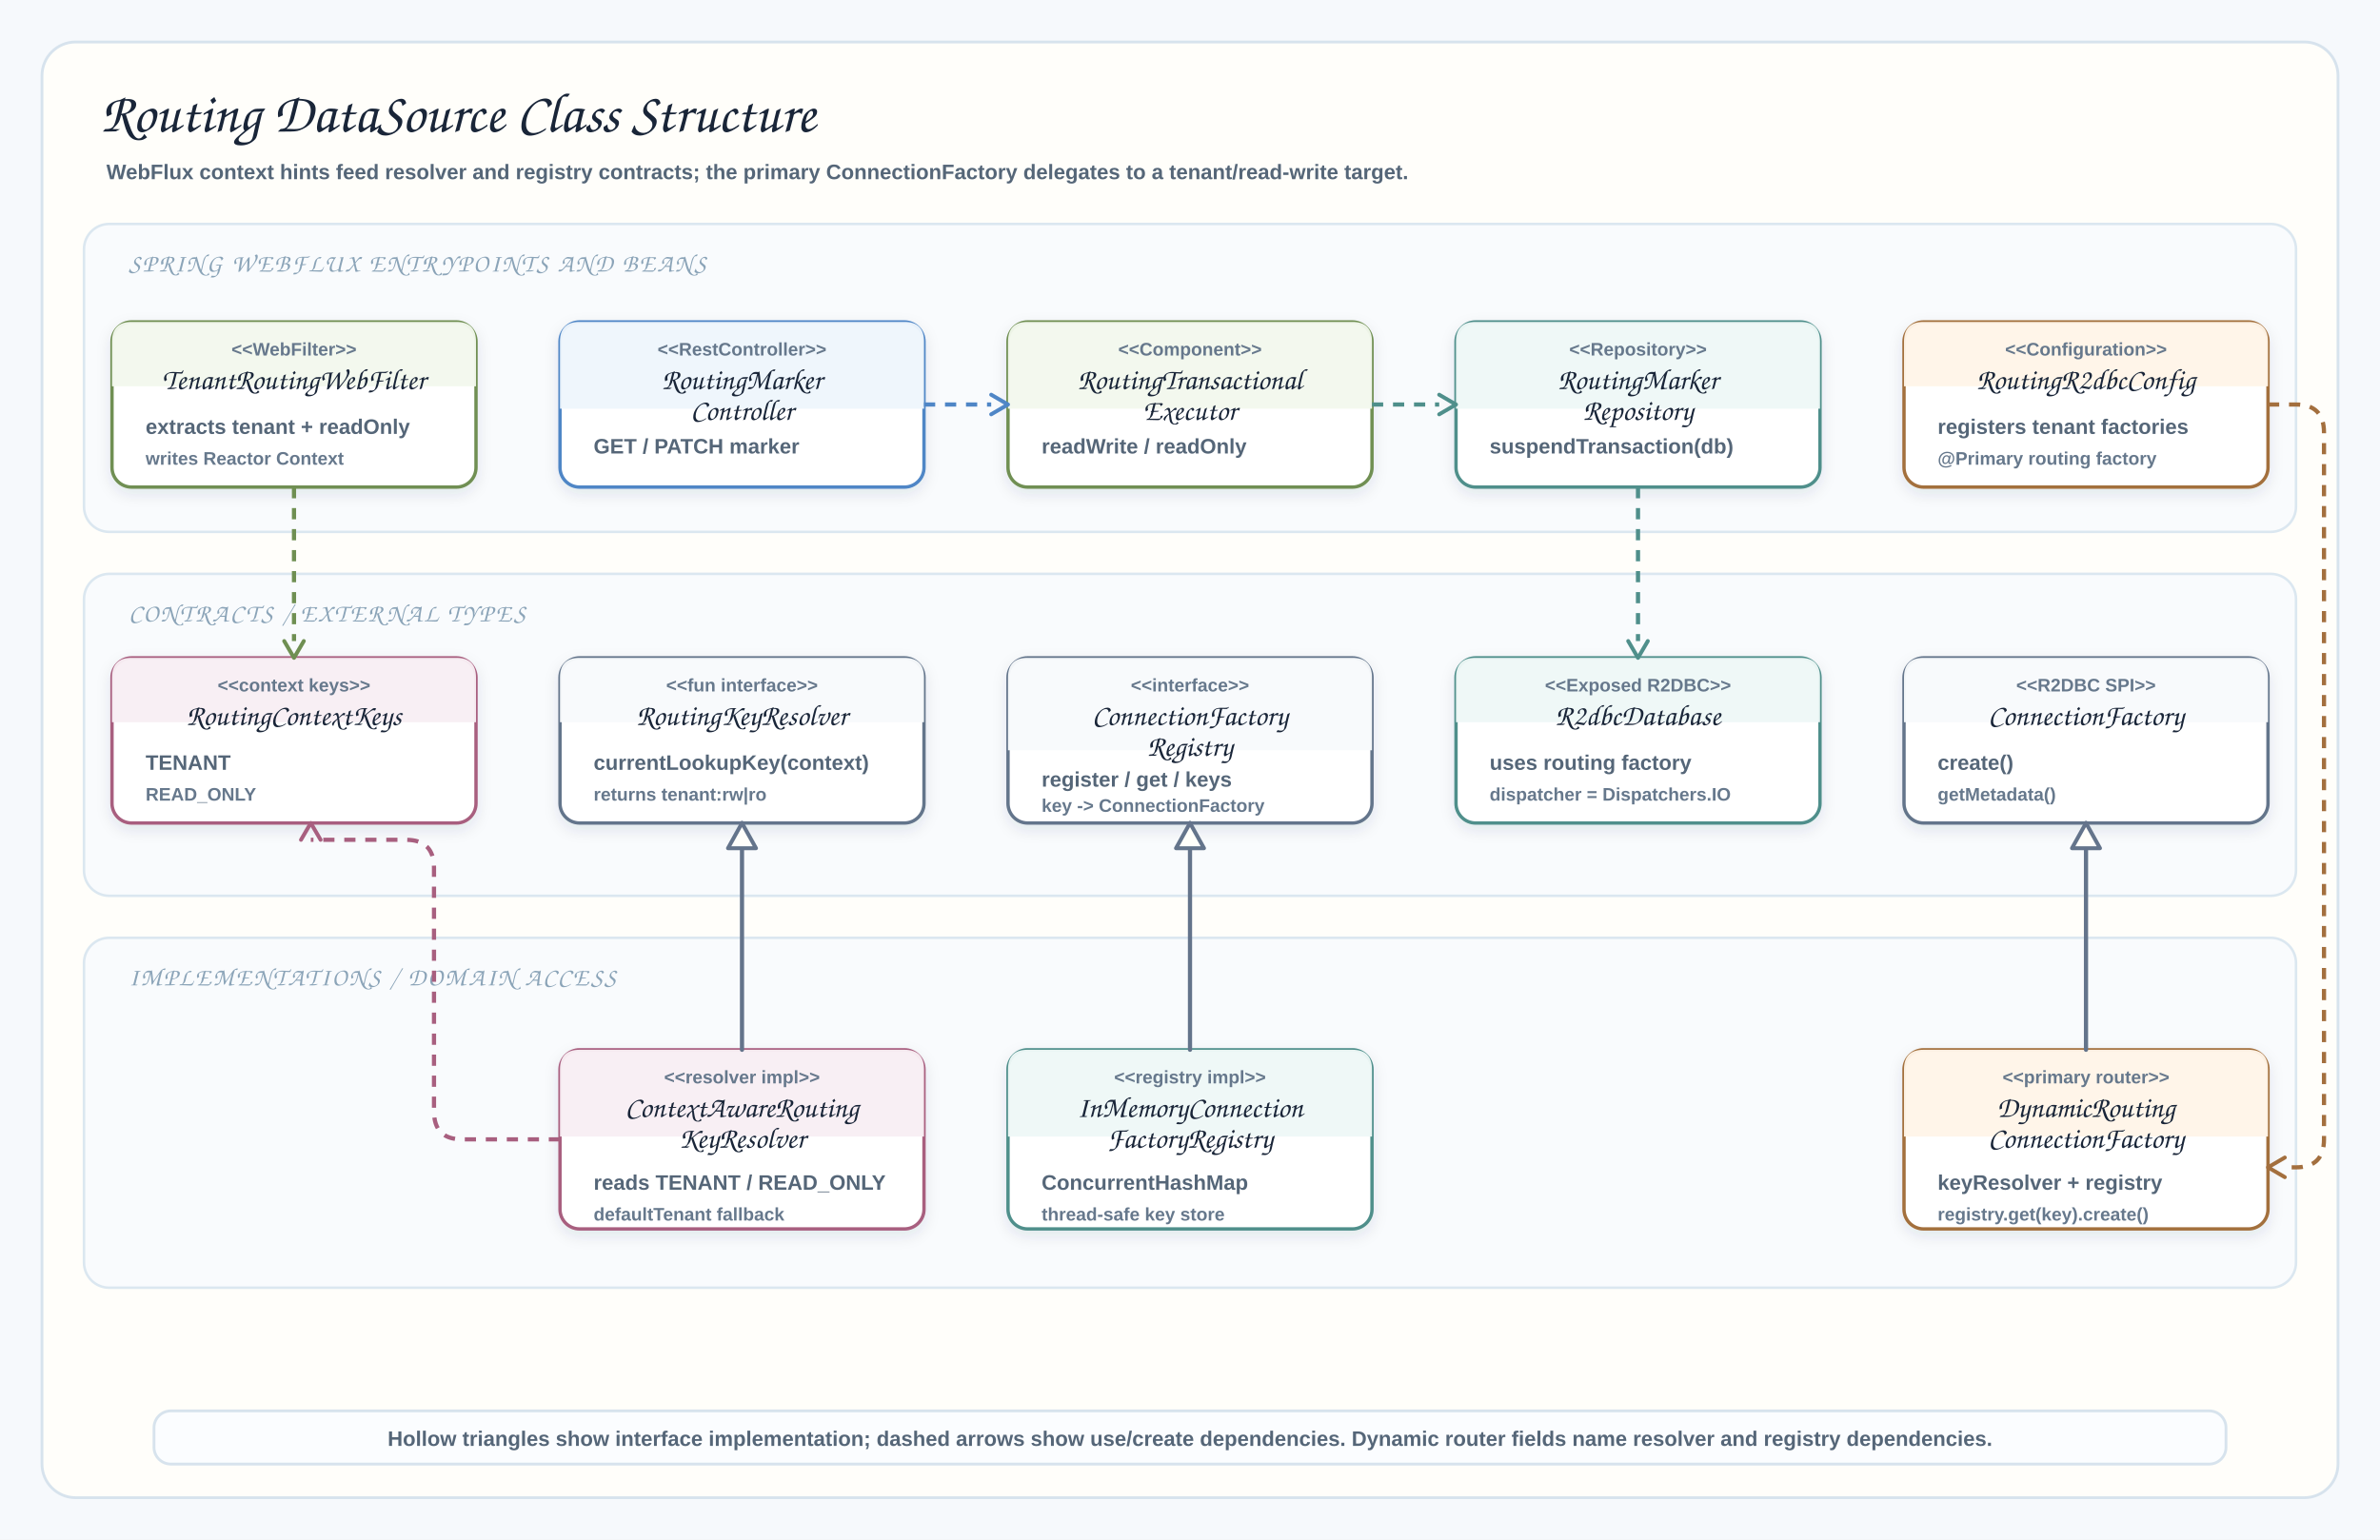
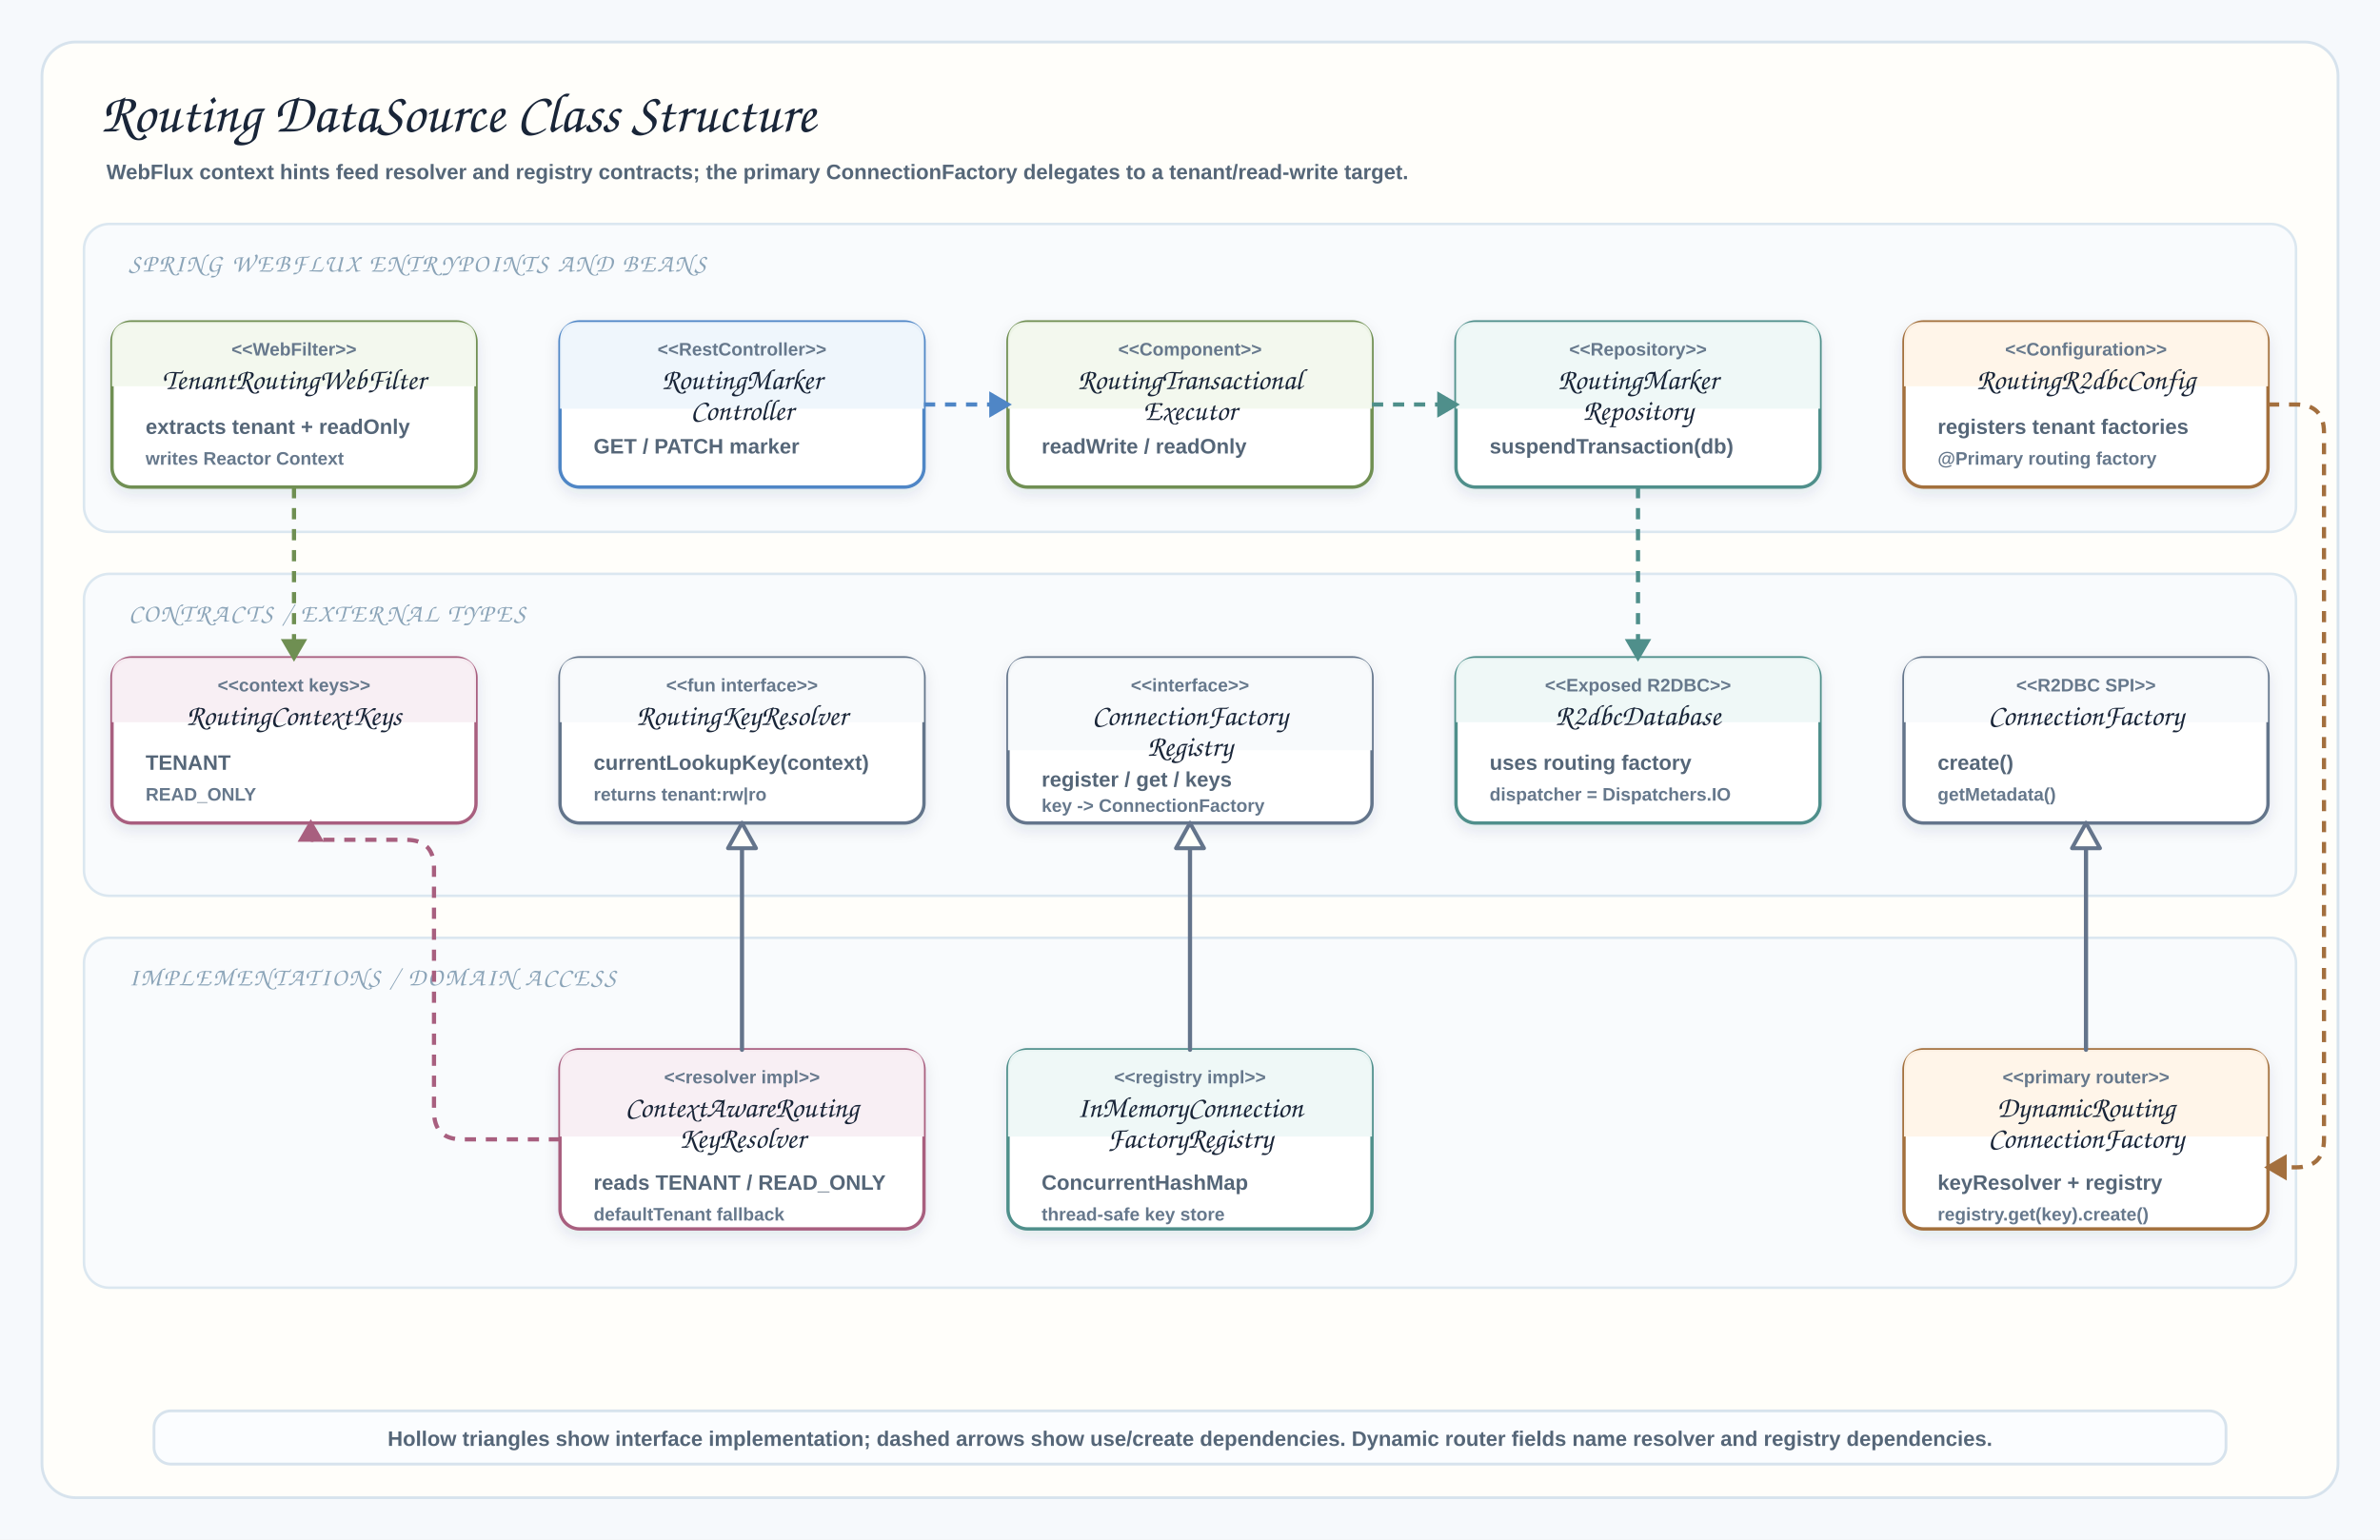
<svg xmlns="http://www.w3.org/2000/svg" width="1700" height="1100" viewBox="0 0 1700 1100" role="img" aria-label="Routing datasource class diagram">
  <defs>
    <filter id="softShadow" x="-8%" y="-10%" width="116%" height="124%">
      <feDropShadow dx="0" dy="4" stdDeviation="5" flood-color="#25384d" flood-opacity="0.10" />
    </filter>
    <style>
      .canvas{fill:#f6f9fc}
      .frame{fill:#fffefa;stroke:#d7e3ed;stroke-width:2}
      .lane{fill:#f9fbfd;stroke:#dbe7f0;stroke-width:1.8}
      .title{font-family:"Architects Daughter","Comic Sans MS","Comic Sans",cursive;font-size:40px;fill:#192538;font-weight:400}
      .subtitle,.detail,.foot{font-family:"Comic Sans MS","Comic Sans","Comic Neue",Arial,sans-serif;font-size:15px;font-weight:700;fill:#556678}
      .small{font-family:"Comic Sans MS","Comic Sans","Comic Neue",Arial,sans-serif;font-size:13px;font-weight:700;fill:#66788c}
      .laneTitle{font-family:"Architects Daughter","Comic Sans MS","Comic Sans",cursive;font-size:18px;letter-spacing:0.08em;fill:#8ba4b8;font-weight:400}
      .cardTitle{font-family:"Architects Daughter","Comic Sans MS","Comic Sans",cursive;font-size:21px;fill:#192538;font-weight:400}
      .stereo{font-family:"Comic Sans MS","Comic Sans","Comic Neue",Arial,sans-serif;font-size:13px;font-weight:700;fill:#66788c}
      .card{filter:url(#softShadow);stroke-width:2.4}
      .header{opacity:.96}
      .connector{fill:none;stroke-width:3;stroke-linecap:round;stroke-linejoin:round}
      .use{stroke-dasharray:8 7;stroke-linecap:butt}
      .head{fill:none;stroke-width:2.8;stroke-linecap:round;stroke-linejoin:round;stroke-dasharray:none}
      .hollow{fill:#fffefa;stroke-width:2.8;stroke-linejoin:round;stroke-dasharray:none}
      .blue{stroke:#4f86c6}
      .green{stroke:#6f8f52}
      .amber{stroke:#a36f3e}
      .teal{stroke:#4f8f8b}
      .rose{stroke:#a85f7f}
      .slate{stroke:#64748b}
    </style>
  </defs>
  <rect class="canvas" width="1700" height="1100" />
  <rect class="frame" x="30" y="30" width="1640" height="1040" rx="24" />
  <text class="title" x="72" y="94">Routing DataSource Class Structure</text>
  <text class="subtitle" x="76" y="128">WebFlux context hints feed resolver and registry contracts; the primary ConnectionFactory delegates to a tenant/read-write target.</text>
  <rect class="lane" x="60" y="160" width="1580" height="220" rx="18" />
  <text class="laneTitle" x="92" y="194">SPRING WEBFLUX ENTRYPOINTS AND BEANS</text>
  <rect class="lane" x="60" y="410" width="1580" height="230" rx="18" />
  <text class="laneTitle" x="92" y="444">CONTRACTS / EXTERNAL TYPES</text>
  <rect class="lane" x="60" y="670" width="1580" height="250" rx="18" />
  <text class="laneTitle" x="92" y="704">IMPLEMENTATIONS / DOMAIN ACCESS</text>
  <g data-card="TenantRoutingWebFilter" data-x="80" data-y="230" data-width="260" data-height="118">
    <rect class="card" x="80" y="230" width="260" height="118" rx="14" fill="#ffffff" stroke="#6f8f52" />
    <path class="header" d="M80,276 L80,244 Q80,230 94,230 L326,230 Q340,230 340,244 L340,276 Z" fill="#f2f8ed" />
    <text class="stereo" x="210" y="254" text-anchor="middle">&lt;&lt;WebFilter&gt;&gt;</text>
    <text class="cardTitle" x="210" y="278" text-anchor="middle">TenantRoutingWebFilter</text>
    <text class="detail" x="104" y="310">extracts tenant + readOnly</text>
    <text class="small" x="104" y="332">writes Reactor Context</text>
  </g>
  <g data-card="RoutingMarkerController" data-x="400" data-y="230" data-width="260" data-height="118">
    <rect class="card" x="400" y="230" width="260" height="118" rx="14" fill="#ffffff" stroke="#4f86c6" />
    <path class="header" d="M400,292 L400,244 Q400,230 414,230 L646,230 Q660,230 660,244 L660,292 Z" fill="#eef6fc" />
    <text class="stereo" x="530" y="254" text-anchor="middle">&lt;&lt;RestController&gt;&gt;</text>
    <text class="cardTitle" x="530" y="278" text-anchor="middle">RoutingMarker</text>
    <text class="cardTitle" x="530" y="300" text-anchor="middle">Controller</text>
    <text class="detail" x="424" y="324">GET / PATCH marker</text>
  </g>
  <g data-card="RoutingTransactionalExecutor" data-x="720" data-y="230" data-width="260" data-height="118">
    <rect class="card" x="720" y="230" width="260" height="118" rx="14" fill="#ffffff" stroke="#6f8f52" />
    <path class="header" d="M720,292 L720,244 Q720,230 734,230 L966,230 Q980,230 980,244 L980,292 Z" fill="#f2f8ed" />
    <text class="stereo" x="850" y="254" text-anchor="middle">&lt;&lt;Component&gt;&gt;</text>
    <text class="cardTitle" x="850" y="278" text-anchor="middle">RoutingTransactional</text>
    <text class="cardTitle" x="850" y="300" text-anchor="middle">Executor</text>
    <text class="detail" x="744" y="324">readWrite / readOnly</text>
  </g>
  <g data-card="RoutingMarkerRepository" data-x="1040" data-y="230" data-width="260" data-height="118">
    <rect class="card" x="1040" y="230" width="260" height="118" rx="14" fill="#ffffff" stroke="#4f8f8b" />
    <path class="header" d="M1040,292 L1040,244 Q1040,230 1054,230 L1286,230 Q1300,230 1300,244 L1300,292 Z" fill="#eef8f7" />
    <text class="stereo" x="1170" y="254" text-anchor="middle">&lt;&lt;Repository&gt;&gt;</text>
    <text class="cardTitle" x="1170" y="278" text-anchor="middle">RoutingMarker</text>
    <text class="cardTitle" x="1170" y="300" text-anchor="middle">Repository</text>
    <text class="detail" x="1064" y="324">suspendTransaction(db)</text>
  </g>
  <g data-card="RoutingR2dbcConfig" data-x="1360" data-y="230" data-width="260" data-height="118">
    <rect class="card" x="1360" y="230" width="260" height="118" rx="14" fill="#ffffff" stroke="#a36f3e" />
    <path class="header" d="M1360,276 L1360,244 Q1360,230 1374,230 L1606,230 Q1620,230 1620,244 L1620,276 Z" fill="#fff5e8" />
    <text class="stereo" x="1490" y="254" text-anchor="middle">&lt;&lt;Configuration&gt;&gt;</text>
    <text class="cardTitle" x="1490" y="278" text-anchor="middle">RoutingR2dbcConfig</text>
    <text class="detail" x="1384" y="310">registers tenant factories</text>
    <text class="small" x="1384" y="332">@Primary routing factory</text>
  </g>
  <g data-card="RoutingContextKeys" data-x="80" data-y="470" data-width="260" data-height="118">
    <rect class="card" x="80" y="470" width="260" height="118" rx="14" fill="#ffffff" stroke="#a85f7f" />
    <path class="header" d="M80,516 L80,484 Q80,470 94,470 L326,470 Q340,470 340,484 L340,516 Z" fill="#f8eef4" />
    <text class="stereo" x="210" y="494" text-anchor="middle">&lt;&lt;context keys&gt;&gt;</text>
    <text class="cardTitle" x="210" y="518" text-anchor="middle">RoutingContextKeys</text>
    <text class="detail" x="104" y="550">TENANT</text>
    <text class="small" x="104" y="572">READ_ONLY</text>
  </g>
  <g data-card="RoutingKeyResolver" data-x="400" data-y="470" data-width="260" data-height="118">
    <rect class="card" x="400" y="470" width="260" height="118" rx="14" fill="#ffffff" stroke="#64748b" />
    <path class="header" d="M400,516 L400,484 Q400,470 414,470 L646,470 Q660,470 660,484 L660,516 Z" fill="#f8fafc" />
    <text class="stereo" x="530" y="494" text-anchor="middle">&lt;&lt;fun interface&gt;&gt;</text>
    <text class="cardTitle" x="530" y="518" text-anchor="middle">RoutingKeyResolver</text>
    <text class="detail" x="424" y="550">currentLookupKey(context)</text>
    <text class="small" x="424" y="572">returns tenant:rw|ro</text>
  </g>
  <g data-card="ConnectionFactoryRegistry" data-x="720" data-y="470" data-width="260" data-height="118">
    <rect class="card" x="720" y="470" width="260" height="118" rx="14" fill="#ffffff" stroke="#64748b" />
    <path class="header" d="M720,536 L720,484 Q720,470 734,470 L966,470 Q980,470 980,484 L980,536 Z" fill="#f8fafc" />
    <text class="stereo" x="850" y="494" text-anchor="middle">&lt;&lt;interface&gt;&gt;</text>
    <text class="cardTitle" x="850" y="518" text-anchor="middle">ConnectionFactory</text>
    <text class="cardTitle" x="850" y="540" text-anchor="middle">Registry</text>
    <text class="detail" x="744" y="562">register / get / keys</text>
    <text class="small" x="744" y="580">key -&gt; ConnectionFactory</text>
  </g>
  <g data-card="R2dbcDatabase" data-x="1040" data-y="470" data-width="260" data-height="118">
    <rect class="card" x="1040" y="470" width="260" height="118" rx="14" fill="#ffffff" stroke="#4f8f8b" />
    <path class="header" d="M1040,516 L1040,484 Q1040,470 1054,470 L1286,470 Q1300,470 1300,484 L1300,516 Z" fill="#eef8f7" />
    <text class="stereo" x="1170" y="494" text-anchor="middle">&lt;&lt;Exposed R2DBC&gt;&gt;</text>
    <text class="cardTitle" x="1170" y="518" text-anchor="middle">R2dbcDatabase</text>
    <text class="detail" x="1064" y="550">uses routing factory</text>
    <text class="small" x="1064" y="572">dispatcher = Dispatchers.IO</text>
  </g>
  <g data-card="ConnectionFactory" data-x="1360" data-y="470" data-width="260" data-height="118">
    <rect class="card" x="1360" y="470" width="260" height="118" rx="14" fill="#ffffff" stroke="#64748b" />
    <path class="header" d="M1360,516 L1360,484 Q1360,470 1374,470 L1606,470 Q1620,470 1620,484 L1620,516 Z" fill="#f8fafc" />
    <text class="stereo" x="1490" y="494" text-anchor="middle">&lt;&lt;R2DBC SPI&gt;&gt;</text>
    <text class="cardTitle" x="1490" y="518" text-anchor="middle">ConnectionFactory</text>
    <text class="detail" x="1384" y="550">create()</text>
    <text class="small" x="1384" y="572">getMetadata()</text>
  </g>
  <g data-card="ContextAwareRoutingKeyResolver" data-x="400" data-y="750" data-width="260" data-height="128">
    <rect class="card" x="400" y="750" width="260" height="128" rx="14" fill="#ffffff" stroke="#a85f7f" />
    <path class="header" d="M400,812 L400,764 Q400,750 414,750 L646,750 Q660,750 660,764 L660,812 Z" fill="#f8eef4" />
    <text class="stereo" x="530" y="774" text-anchor="middle">&lt;&lt;resolver impl&gt;&gt;</text>
    <text class="cardTitle" x="530" y="798" text-anchor="middle">ContextAwareRouting</text>
    <text class="cardTitle" x="530" y="820" text-anchor="middle">KeyResolver</text>
    <text class="detail" x="424" y="850">reads TENANT / READ_ONLY</text>
    <text class="small" x="424" y="872">defaultTenant fallback</text>
  </g>
  <g data-card="InMemoryConnectionFactoryRegistry" data-x="720" data-y="750" data-width="260" data-height="128">
    <rect class="card" x="720" y="750" width="260" height="128" rx="14" fill="#ffffff" stroke="#4f8f8b" />
    <path class="header" d="M720,812 L720,764 Q720,750 734,750 L966,750 Q980,750 980,764 L980,812 Z" fill="#eef8f7" />
    <text class="stereo" x="850" y="774" text-anchor="middle">&lt;&lt;registry impl&gt;&gt;</text>
    <text class="cardTitle" x="850" y="798" text-anchor="middle">InMemoryConnection</text>
    <text class="cardTitle" x="850" y="820" text-anchor="middle">FactoryRegistry</text>
    <text class="detail" x="744" y="850">ConcurrentHashMap</text>
    <text class="small" x="744" y="872">thread-safe key store</text>
  </g>
  <g data-card="DynamicRoutingConnectionFactory" data-x="1360" data-y="750" data-width="260" data-height="128">
    <rect class="card" x="1360" y="750" width="260" height="128" rx="14" fill="#ffffff" stroke="#a36f3e" />
    <path class="header" d="M1360,812 L1360,764 Q1360,750 1374,750 L1606,750 Q1620,750 1620,764 L1620,812 Z" fill="#fff5e8" />
    <text class="stereo" x="1490" y="774" text-anchor="middle">&lt;&lt;primary router&gt;&gt;</text>
    <text class="cardTitle" x="1490" y="798" text-anchor="middle">DynamicRouting</text>
    <text class="cardTitle" x="1490" y="820" text-anchor="middle">ConnectionFactory</text>
    <text class="detail" x="1384" y="850">keyResolver + registry</text>
    <text class="small" x="1384" y="872">registry.get(key).create()</text>
  </g>
  <g id="connectors">
    <path class="connector green use" data-connector="filter-context" d="M210 348 L210 458" />
-     <polyline class="head green" points="203,458 210,470 217,458" stroke-dasharray="none" style="stroke-dasharray:none!important" />
+     <polygon points="210,470 203,458 217,458" fill="#6f8f52" stroke="#6f8f52" stroke-width="2.8" stroke-dasharray="none" style="stroke-dasharray:none!important" />
    <path class="connector blue use" data-connector="controller-tx" d="M660 289 L708 289" />
-     <polyline class="head blue" points="708,282 720,289 708,296" stroke-dasharray="none" style="stroke-dasharray:none!important" />
+     <polygon points="720,289 708,282 708,296" fill="#4f86c6" stroke="#4f86c6" stroke-width="2.8" stroke-dasharray="none" style="stroke-dasharray:none!important" />
    <path class="connector teal use" data-connector="tx-repository" d="M980 289 L1028 289" />
-     <polyline class="head teal" points="1028,282 1040,289 1028,296" stroke-dasharray="none" style="stroke-dasharray:none!important" />
+     <polygon points="1040,289 1028,282 1028,296" fill="#4f8f8b" stroke="#4f8f8b" stroke-width="2.8" stroke-dasharray="none" style="stroke-dasharray:none!important" />
    <path class="connector teal use" data-connector="repository-database" d="M1170 348 L1170 458" />
-     <polyline class="head teal" points="1163,458 1170,470 1177,458" stroke-dasharray="none" style="stroke-dasharray:none!important" />
+     <polygon points="1170,470 1163,458 1177,458" fill="#4f8f8b" stroke="#4f8f8b" stroke-width="2.8" stroke-dasharray="none" style="stroke-dasharray:none!important" />
    <path class="connector amber use" data-connector="config-dynamic" d="M1620 289 L1640 289 Q1660 289 1660 309 L1660 814 Q1660 834 1640 834 L1632 834" />
-     <polyline class="head amber" points="1632,827 1620,834 1632,841" stroke-dasharray="none" style="stroke-dasharray:none!important" />
+     <polygon points="1620,834 1632,827 1632,841" fill="#a36f3e" stroke="#a36f3e" stroke-width="2.8" stroke-dasharray="none" style="stroke-dasharray:none!important" />
    <path class="connector slate" data-connector="resolver-generalization" d="M530 750 L530 588" />
    <polygon class="hollow slate" points="530,588 520,606 540,606" />
    <path class="connector slate" data-connector="registry-generalization" d="M850 750 L850 588" />
    <polygon class="hollow slate" points="850,588 840,606 860,606" />
    <path class="connector slate" data-connector="factory-generalization" d="M1490 750 L1490 588" />
    <polygon class="hollow slate" points="1490,588 1480,606 1500,606" />
    <path class="connector rose use" data-connector="resolver-reads-context" d="M400 814 L330 814 Q310 814 310 794 L310 620 Q310 600 290 600 L222 600" />
-     <polyline class="head rose" points="215,600 222,588 229,600" stroke-dasharray="none" style="stroke-dasharray:none!important" />
+     <polygon points="222,588 215,600 229,600" fill="#a85f7f" stroke="#a85f7f" stroke-width="2.8" stroke-dasharray="none" style="stroke-dasharray:none!important" />
  </g>
  <rect x="110" y="1008" width="1480" height="38" rx="12" fill="#fbfdff" stroke="#d7e3ed" stroke-width="2" />
  <text class="foot" x="850" y="1033" text-anchor="middle">Hollow triangles show interface implementation; dashed arrows show use/create dependencies. Dynamic router fields name resolver and registry dependencies.</text>
</svg>
